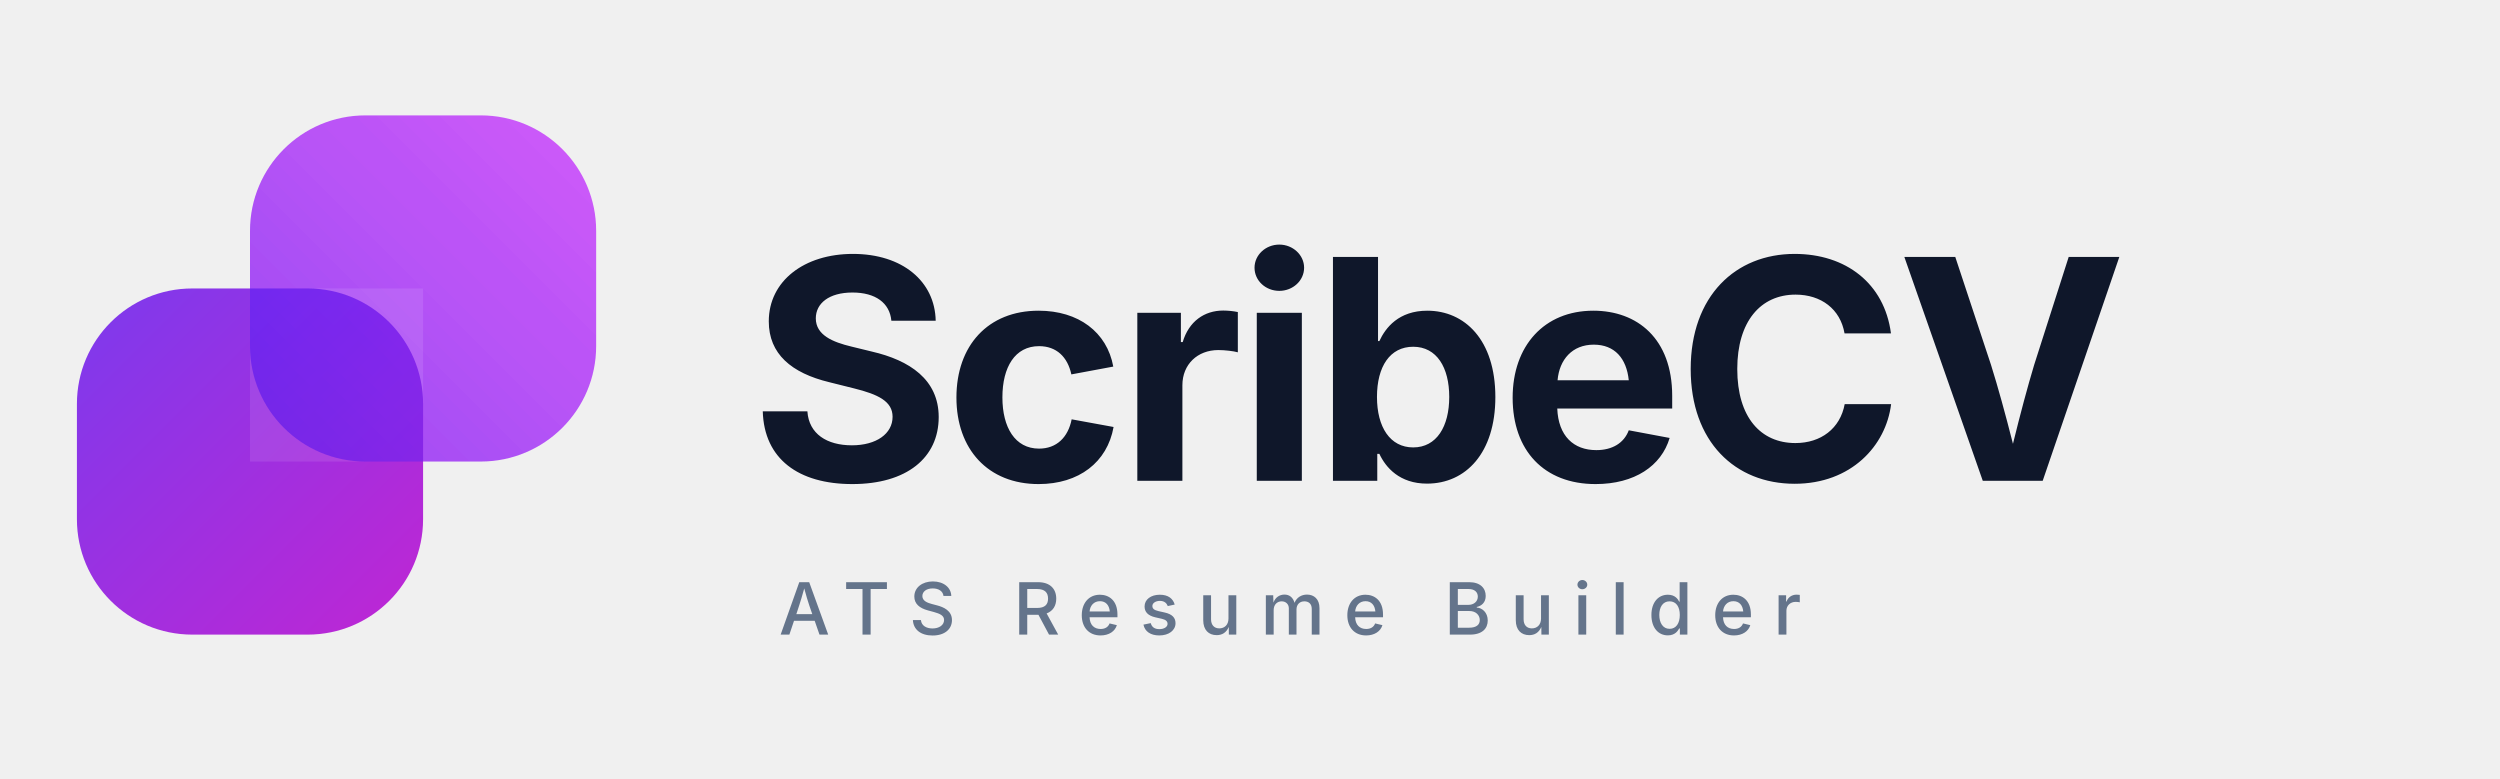
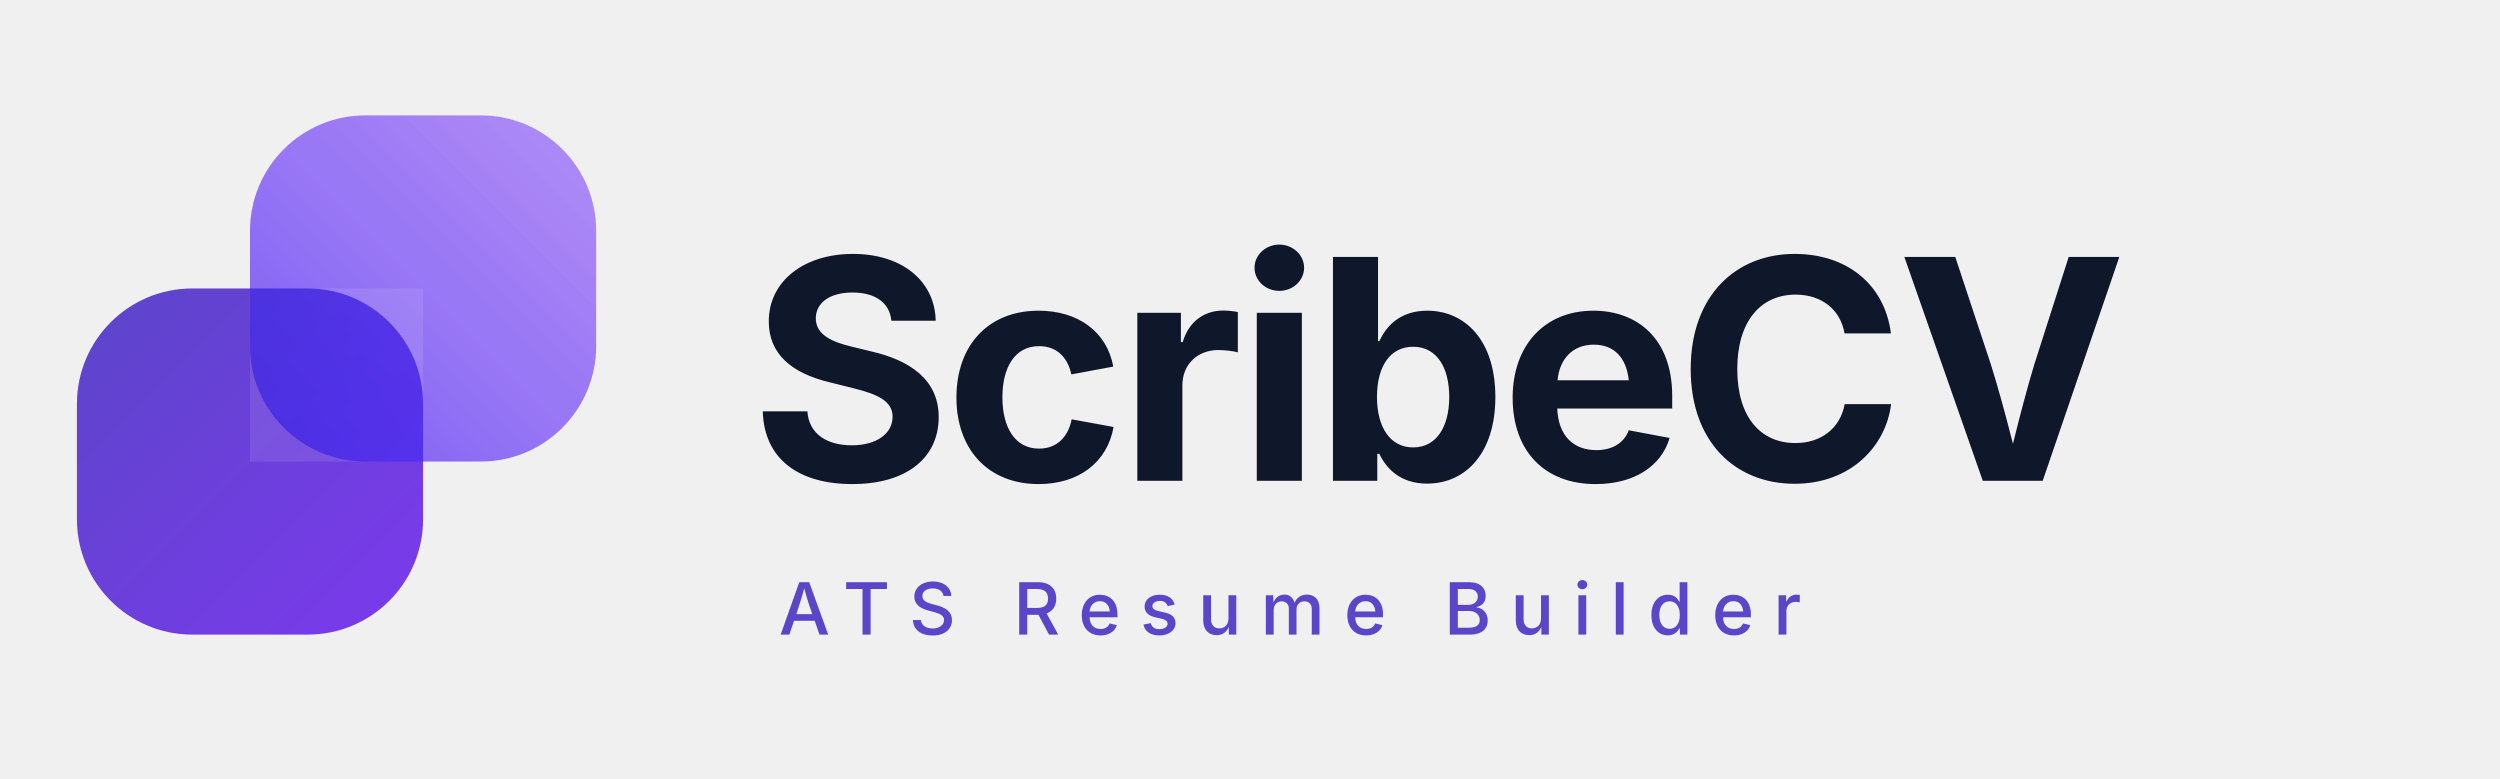
<svg xmlns="http://www.w3.org/2000/svg" width="100%" viewBox="0 0 520 162" role="img">
  <defs>
    <linearGradient id="grad-main" x1="0%" y1="0%" x2="100%" y2="100%">
-       <stop offset="0%" stop-color="#7c3aed" />
-       <stop offset="100%" stop-color="#c026d3" />
+       <stop offset="0%" stop-color="#5b45c9" />
+       <stop offset="100%" stop-color="#7c3aed" />
    </linearGradient>
    <linearGradient id="grad-sub" x1="0%" y1="100%" x2="100%" y2="0%">
-       <stop offset="0%" stop-color="#4c1d95" />
-       <stop offset="100%" stop-color="#6d28d9" />
+       <stop offset="0%" stop-color="#3b2a8f" />
+       <stop offset="100%" stop-color="#5b45c9" />
    </linearGradient>
  </defs>
  <g transform="translate(16, 24)">
    <rect x="0" y="36" width="72" height="72" rx="24" fill="url(#grad-main)" />
    <rect x="36" y="0" width="72" height="72" rx="24" fill="url(#grad-sub)" opacity="0.9" style="mix-blend-mode: hard-light;" />
    <path d="M 36 36 L 72 36 L 72 72 L 36 72 Z" fill="#ffffff" opacity="0.1" />
  </g>
  <text x="156" y="100" font-family="'Outfit', -apple-system, BlinkMacSystemFont, sans-serif" font-size="64" font-weight="700" letter-spacing="-1.5" fill="#0f172a" class="brand-text">ScribeCV</text>
-   <text x="162" y="132" font-family="'Inter', -apple-system, BlinkMacSystemFont, sans-serif" font-size="15" font-weight="500" letter-spacing="4" fill="#64748b" text-transform="uppercase">ATS Resume Builder</text>
+   <text x="162" y="132" font-family="'Inter', -apple-system, BlinkMacSystemFont, sans-serif" font-size="15" font-weight="500" letter-spacing="4" fill="#5b45c9" class="brand-sub">ATS Resume Builder</text>
  <style>
    @media (prefers-color-scheme: dark) {
      .brand-text { fill: #f8fafc; }
+       .brand-sub { fill: #a78bfa; }
    }
  </style>
</svg>
